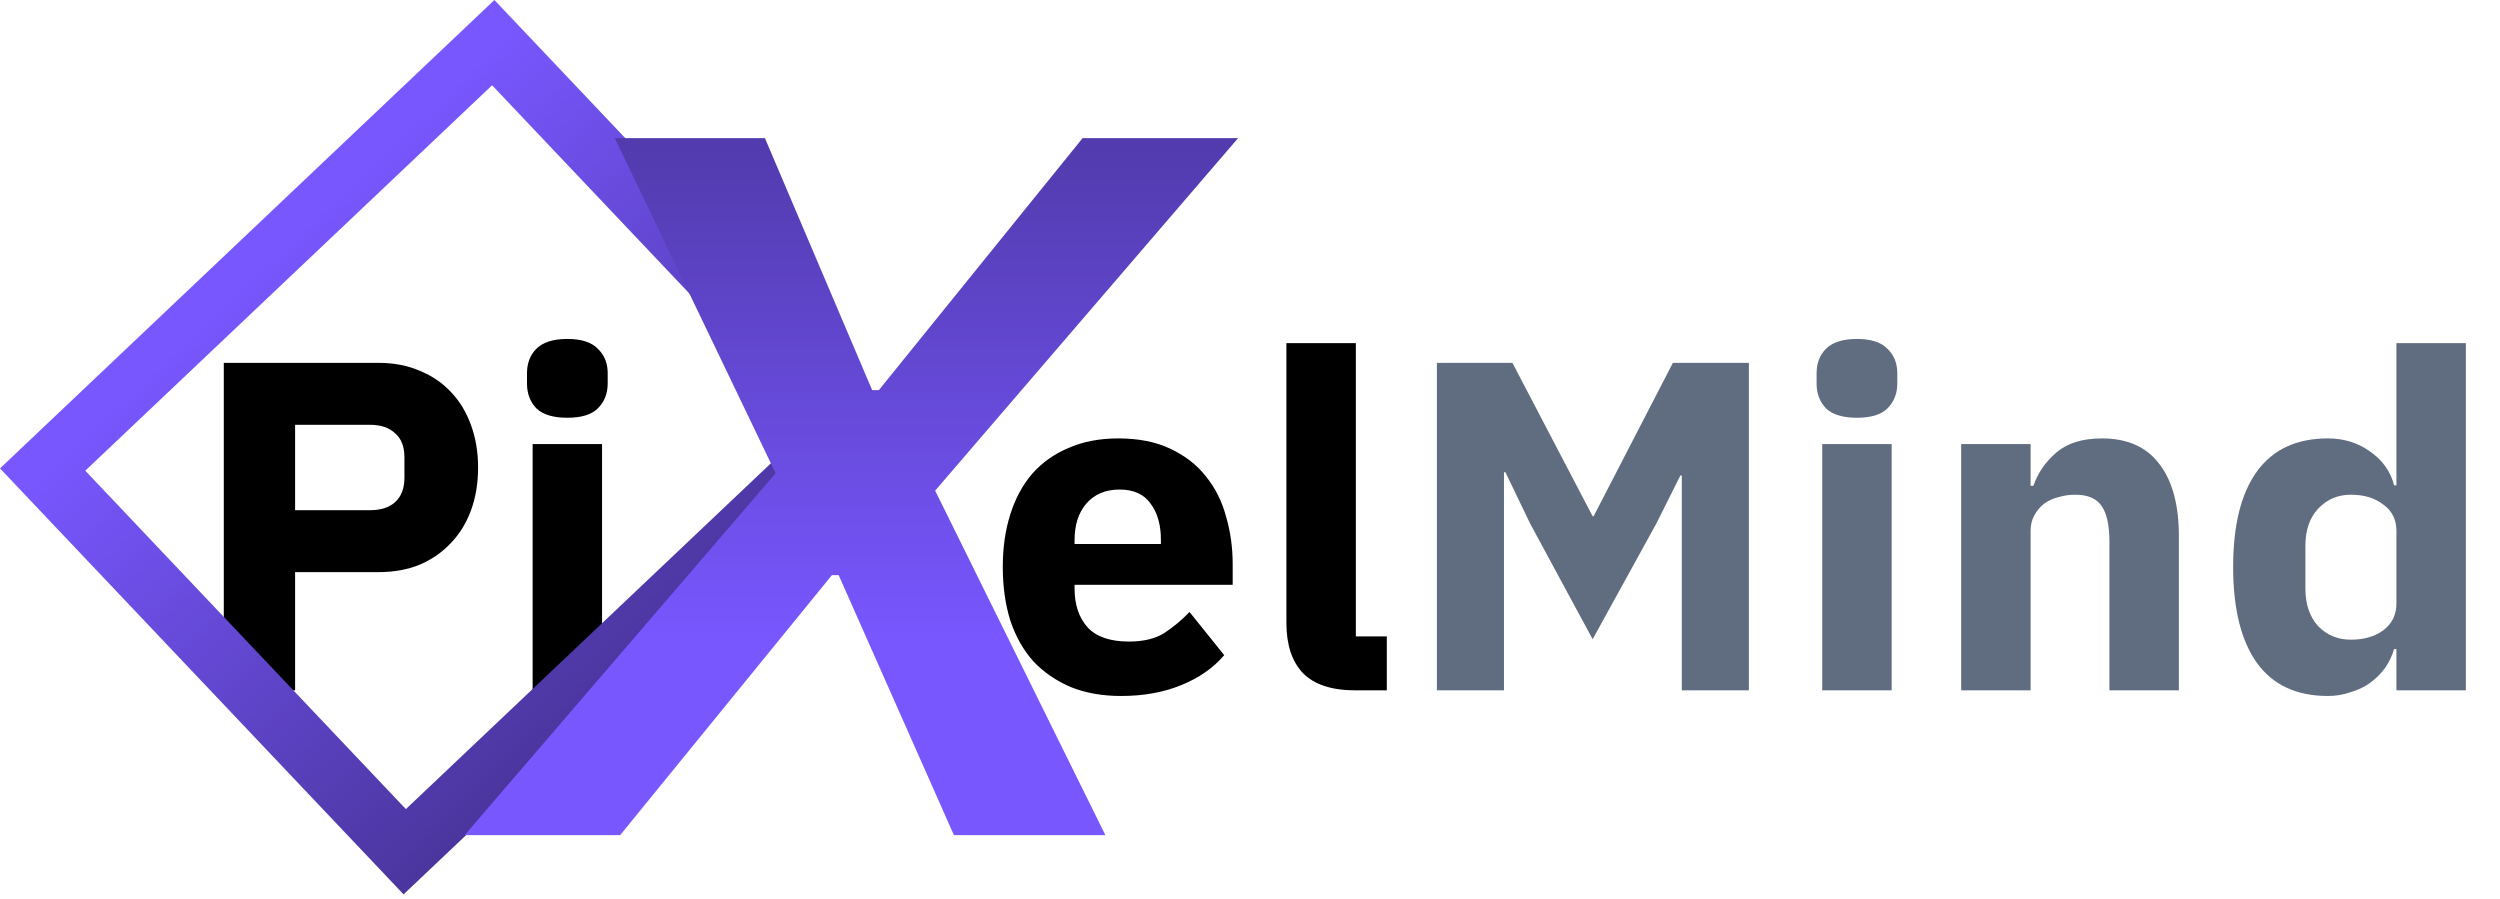
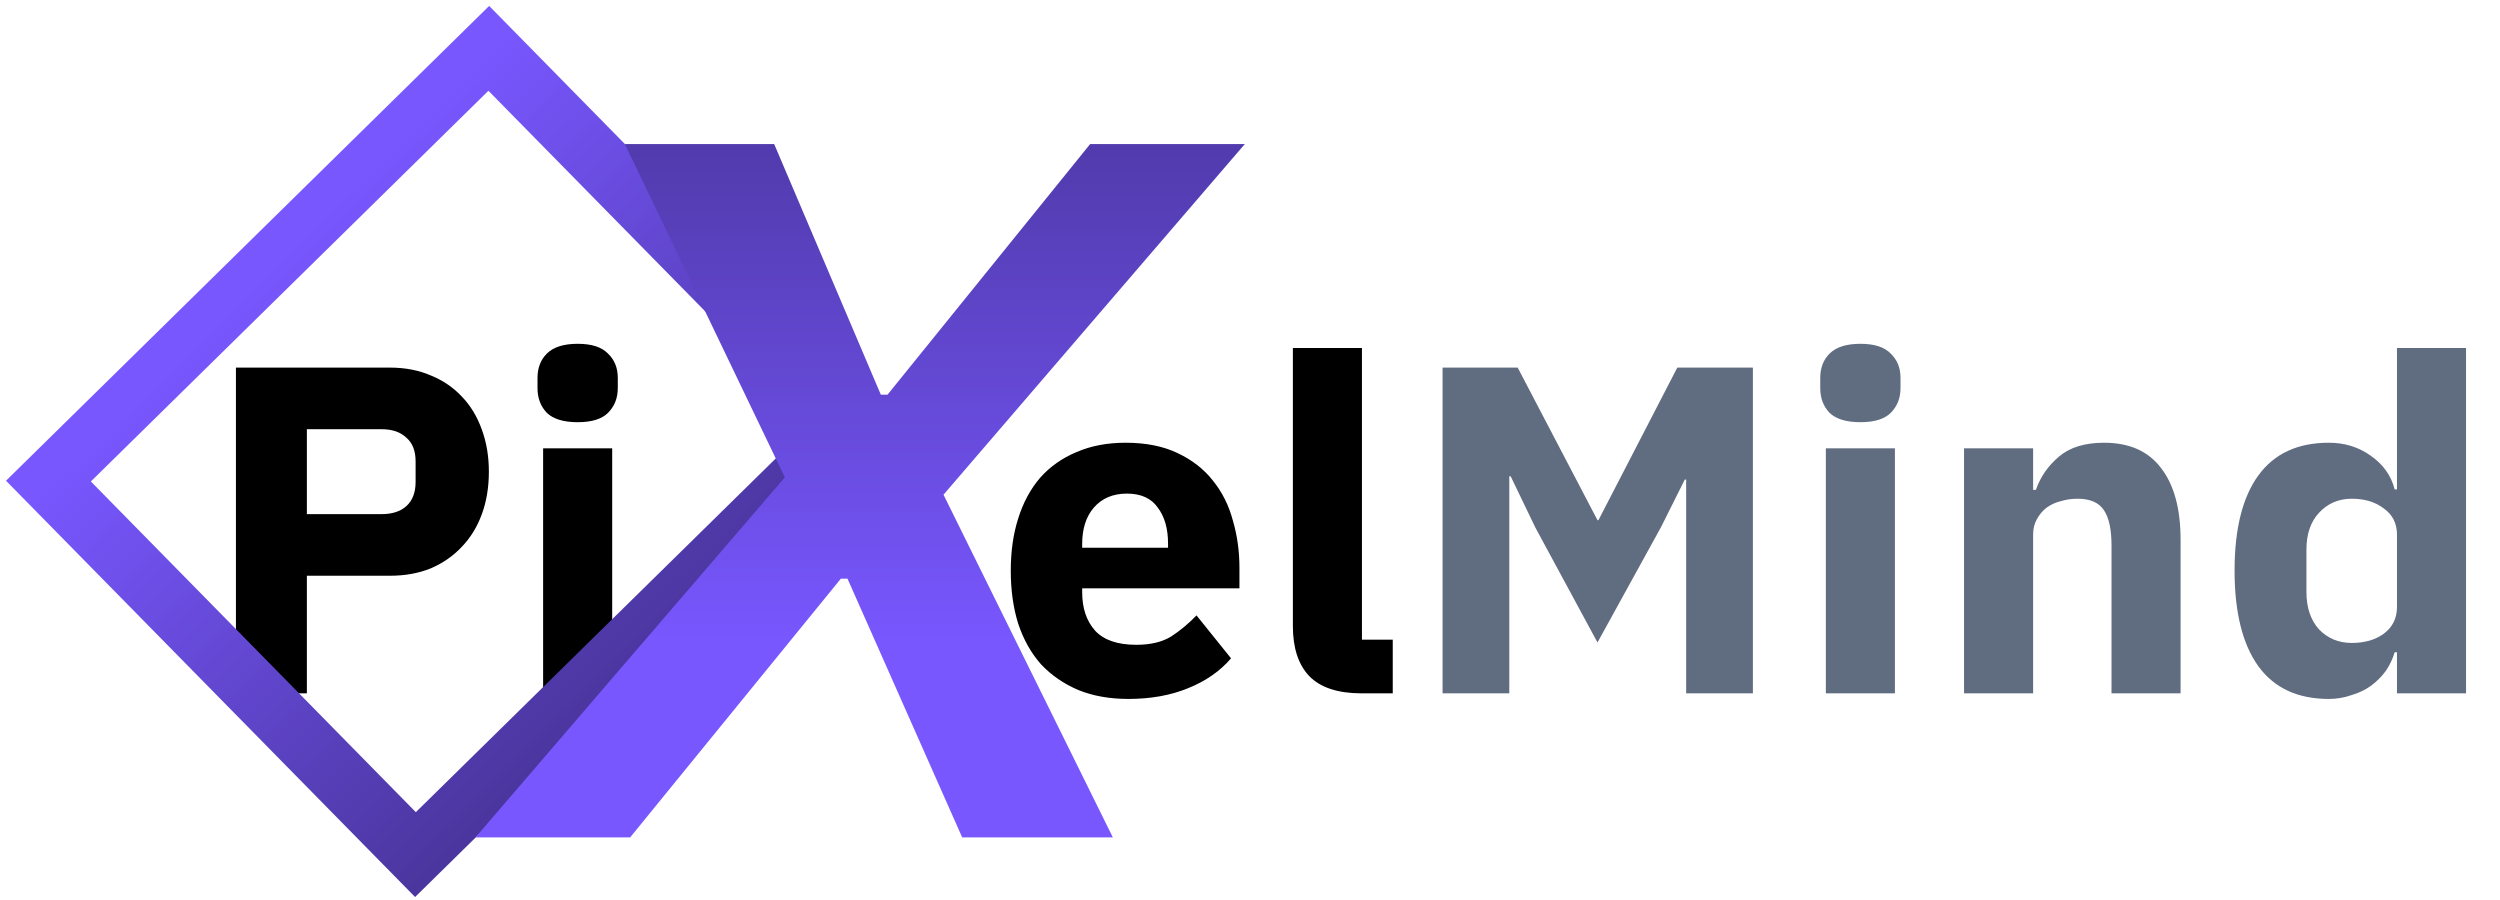
- <svg xmlns="http://www.w3.org/2000/svg" width="373" height="134" viewBox="0 0 373 134" fill="none">
-   <path d="M33.39 103V54.14H56.49C58.777 54.14 60.83 54.537 62.65 55.33C64.47 56.077 66.01 57.127 67.27 58.48C68.577 59.833 69.58 61.49 70.28 63.45C70.98 65.363 71.33 67.463 71.33 69.75C71.33 72.083 70.98 74.207 70.28 76.12C69.58 78.033 68.577 79.667 67.27 81.02C66.01 82.373 64.47 83.447 62.65 84.24C60.83 84.987 58.777 85.36 56.49 85.36H44.03V103H33.39ZM44.03 76.12H55.23C56.817 76.12 58.053 75.723 58.94 74.93C59.873 74.09 60.34 72.877 60.34 71.29V68.21C60.34 66.623 59.873 65.433 58.94 64.64C58.053 63.8 56.817 63.38 55.23 63.38H44.03V76.12ZM84.647 62.33C82.547 62.33 81.007 61.863 80.028 60.93C79.094 59.95 78.627 58.713 78.627 57.22V55.68C78.627 54.187 79.094 52.973 80.028 52.04C81.007 51.06 82.547 50.57 84.647 50.57C86.748 50.57 88.264 51.06 89.198 52.04C90.177 52.973 90.668 54.187 90.668 55.68V57.22C90.668 58.713 90.177 59.95 89.198 60.93C88.264 61.863 86.748 62.33 84.647 62.33ZM79.468 66.25H89.828V103H79.468V66.25ZM167.256 103.84C164.456 103.84 161.959 103.397 159.766 102.51C157.572 101.577 155.706 100.293 154.166 98.66C152.672 96.98 151.529 94.95 150.736 92.57C149.989 90.19 149.616 87.53 149.616 84.59C149.616 81.697 149.989 79.083 150.736 76.75C151.482 74.37 152.579 72.34 154.026 70.66C155.519 68.98 157.339 67.697 159.486 66.81C161.632 65.877 164.082 65.41 166.836 65.41C169.869 65.41 172.459 65.923 174.606 66.95C176.799 67.977 178.572 69.353 179.926 71.08C181.326 72.807 182.329 74.813 182.936 77.1C183.589 79.34 183.916 81.697 183.916 84.17V87.25H160.326V87.81C160.326 90.237 160.979 92.173 162.286 93.62C163.592 95.02 165.646 95.72 168.446 95.72C170.592 95.72 172.342 95.3 173.696 94.46C175.049 93.573 176.309 92.523 177.476 91.31L182.656 97.75C181.022 99.663 178.876 101.157 176.216 102.23C173.602 103.303 170.616 103.84 167.256 103.84ZM167.046 73.04C164.946 73.04 163.289 73.74 162.076 75.14C160.909 76.493 160.326 78.313 160.326 80.6V81.16H173.206V80.53C173.206 78.29 172.692 76.493 171.666 75.14C170.686 73.74 169.146 73.04 167.046 73.04ZM202.222 103C198.676 103 196.062 102.137 194.382 100.41C192.749 98.683 191.932 96.187 191.932 92.92V51.2H202.292V94.95H206.912V103H202.222Z" fill="black" />
-   <path d="M250.924 70.94H250.714L247.144 78.08L237.624 95.37L228.314 78.15L224.604 70.45H224.394V103H214.384V54.14H225.654L237.624 77.03H237.764L249.594 54.14H260.934V103H250.924V70.94ZM277.057 62.33C274.957 62.33 273.417 61.863 272.437 60.93C271.504 59.95 271.037 58.713 271.037 57.22V55.68C271.037 54.187 271.504 52.973 272.437 52.04C273.417 51.06 274.957 50.57 277.057 50.57C279.157 50.57 280.674 51.06 281.607 52.04C282.587 52.973 283.077 54.187 283.077 55.68V57.22C283.077 58.713 282.587 59.95 281.607 60.93C280.674 61.863 279.157 62.33 277.057 62.33ZM271.877 66.25H282.237V103H271.877V66.25ZM292.607 103V66.25H302.967V72.48H303.387C304.04 70.567 305.183 68.91 306.817 67.51C308.45 66.11 310.713 65.41 313.607 65.41C317.387 65.41 320.233 66.67 322.147 69.19C324.107 71.71 325.087 75.303 325.087 79.97V103H314.727V80.81C314.727 78.43 314.353 76.68 313.607 75.56C312.86 74.393 311.53 73.81 309.617 73.81C308.777 73.81 307.96 73.927 307.167 74.16C306.373 74.347 305.65 74.673 304.997 75.14C304.39 75.607 303.9 76.19 303.527 76.89C303.153 77.543 302.967 78.313 302.967 79.2V103H292.607ZM357.546 96.84H357.196C356.916 97.82 356.472 98.753 355.866 99.64C355.259 100.48 354.512 101.227 353.626 101.88C352.786 102.487 351.806 102.953 350.686 103.28C349.612 103.653 348.492 103.84 347.326 103.84C342.659 103.84 339.136 102.207 336.756 98.94C334.376 95.627 333.186 90.843 333.186 84.59C333.186 78.337 334.376 73.577 336.756 70.31C339.136 67.043 342.659 65.41 347.326 65.41C349.706 65.41 351.806 66.063 353.626 67.37C355.492 68.677 356.682 70.357 357.196 72.41H357.546V51.2H367.906V103H357.546V96.84ZM350.756 95.44C352.716 95.44 354.326 94.973 355.586 94.04C356.892 93.06 357.546 91.73 357.546 90.05V79.2C357.546 77.52 356.892 76.213 355.586 75.28C354.326 74.3 352.716 73.81 350.756 73.81C348.796 73.81 347.162 74.51 345.856 75.91C344.596 77.263 343.966 79.107 343.966 81.44V87.81C343.966 90.143 344.596 92.01 345.856 93.41C347.162 94.763 348.796 95.44 350.756 95.44Z" fill="#606C80" />
-   <rect x="6.362" y="70.057" width="92.612" height="78.548" transform="rotate(-43.4532 6.36164 70.0568)" stroke="url(#paint0_linear_7_3)" stroke-width="9" />
-   <path d="M69.326 124.605L115.726 70.605L91.726 20.605H114.126L130.126 58.205H131.126L161.526 20.605H184.726L139.526 73.204L164.926 124.605H142.326L125.126 85.805H124.126L92.526 124.605H69.326Z" fill="url(#paint1_linear_7_3)" />
+ <svg xmlns="http://www.w3.org/2000/svg" width="375" height="135" viewBox="0 0 375 135" fill="none">
+   <path d="M35.39 104V55.14H58.49C60.777 55.14 62.83 55.537 64.65 56.33C66.47 57.077 68.01 58.127 69.27 59.48C70.577 60.833 71.58 62.49 72.28 64.45C72.98 66.363 73.33 68.463 73.33 70.75C73.33 73.083 72.98 75.207 72.28 77.12C71.58 79.033 70.577 80.667 69.27 82.02C68.01 83.373 66.47 84.447 64.65 85.24C62.83 85.987 60.777 86.36 58.49 86.36H46.03V104H35.39ZM46.03 77.12H57.23C58.817 77.12 60.053 76.723 60.94 75.93C61.873 75.09 62.34 73.877 62.34 72.29V69.21C62.34 67.623 61.873 66.433 60.94 65.64C60.053 64.8 58.817 64.38 57.23 64.38H46.03V77.12ZM86.647 63.33C84.547 63.33 83.007 62.863 82.028 61.93C81.094 60.95 80.627 59.713 80.627 58.22V56.68C80.627 55.187 81.094 53.973 82.028 53.04C83.007 52.06 84.547 51.57 86.647 51.57C88.748 51.57 90.264 52.06 91.198 53.04C92.177 53.973 92.668 55.187 92.668 56.68V58.22C92.668 59.713 92.177 60.95 91.198 61.93C90.264 62.863 88.748 63.33 86.647 63.33ZM81.468 67.25H91.828V104H81.468V67.25ZM169.256 104.84C166.456 104.84 163.959 104.397 161.766 103.51C159.572 102.577 157.706 101.293 156.166 99.66C154.672 97.98 153.529 95.95 152.736 93.57C151.989 91.19 151.616 88.53 151.616 85.59C151.616 82.697 151.989 80.083 152.736 77.75C153.482 75.37 154.579 73.34 156.026 71.66C157.519 69.98 159.339 68.697 161.486 67.81C163.632 66.877 166.082 66.41 168.836 66.41C171.869 66.41 174.459 66.923 176.606 67.95C178.799 68.977 180.572 70.353 181.926 72.08C183.326 73.807 184.329 75.813 184.936 78.1C185.589 80.34 185.916 82.697 185.916 85.17V88.25H162.326V88.81C162.326 91.237 162.979 93.173 164.286 94.62C165.592 96.02 167.646 96.72 170.446 96.72C172.592 96.72 174.342 96.3 175.696 95.46C177.049 94.573 178.309 93.523 179.476 92.31L184.656 98.75C183.022 100.663 180.876 102.157 178.216 103.23C175.602 104.303 172.616 104.84 169.256 104.84ZM169.046 74.04C166.946 74.04 165.289 74.74 164.076 76.14C162.909 77.493 162.326 79.313 162.326 81.6V82.16H175.206V81.53C175.206 79.29 174.692 77.493 173.666 76.14C172.686 74.74 171.146 74.04 169.046 74.04ZM204.222 104C200.676 104 198.062 103.137 196.382 101.41C194.749 99.683 193.932 97.187 193.932 93.92V52.2H204.292V95.95H208.912V104H204.222Z" fill="black" />
+   <path d="M252.924 71.94H252.714L249.144 79.08L239.624 96.37L230.314 79.15L226.604 71.45H226.394V104H216.384V55.14H227.654L239.624 78.03H239.764L251.594 55.14H262.934V104H252.924V71.94ZM279.057 63.33C276.957 63.33 275.417 62.863 274.437 61.93C273.504 60.95 273.037 59.713 273.037 58.22V56.68C273.037 55.187 273.504 53.973 274.437 53.04C275.417 52.06 276.957 51.57 279.057 51.57C281.157 51.57 282.674 52.06 283.607 53.04C284.587 53.973 285.077 55.187 285.077 56.68V58.22C285.077 59.713 284.587 60.95 283.607 61.93C282.674 62.863 281.157 63.33 279.057 63.33ZM273.877 67.25H284.237V104H273.877V67.25ZM294.607 104V67.25H304.967V73.48H305.387C306.04 71.567 307.183 69.91 308.817 68.51C310.45 67.11 312.713 66.41 315.607 66.41C319.387 66.41 322.233 67.67 324.147 70.19C326.107 72.71 327.087 76.303 327.087 80.97V104H316.727V81.81C316.727 79.43 316.353 77.68 315.607 76.56C314.86 75.393 313.53 74.81 311.617 74.81C310.777 74.81 309.96 74.927 309.167 75.16C308.373 75.347 307.65 75.673 306.997 76.14C306.39 76.607 305.9 77.19 305.527 77.89C305.153 78.543 304.967 79.313 304.967 80.2V104H294.607ZM359.546 97.84H359.196C358.916 98.82 358.472 99.753 357.866 100.64C357.259 101.48 356.512 102.227 355.626 102.88C354.786 103.487 353.806 103.953 352.686 104.28C351.612 104.653 350.492 104.84 349.326 104.84C344.659 104.84 341.136 103.207 338.756 99.94C336.376 96.627 335.186 91.843 335.186 85.59C335.186 79.337 336.376 74.577 338.756 71.31C341.136 68.043 344.659 66.41 349.326 66.41C351.706 66.41 353.806 67.063 355.626 68.37C357.492 69.677 358.682 71.357 359.196 73.41H359.546V52.2H369.906V104H359.546V97.84ZM352.756 96.44C354.716 96.44 356.326 95.973 357.586 95.04C358.892 94.06 359.546 92.73 359.546 91.05V80.2C359.546 78.52 358.892 77.213 357.586 76.28C356.326 75.3 354.716 74.81 352.756 74.81C350.796 74.81 349.162 75.51 347.856 76.91C346.596 78.263 345.966 80.107 345.966 82.44V88.81C345.966 91.143 346.596 93.01 347.856 94.41C349.162 95.763 350.796 96.44 352.756 96.44Z" fill="#606C80" />
+   <rect x="7.264" y="72.164" width="92.612" height="78.548" transform="rotate(-44.5 7.26371 72.1639)" stroke="url(#paint0_linear_7_3)" stroke-width="9" />
+   <path d="M71.326 125.605L117.726 71.605L93.726 21.605H116.126L132.126 59.205H133.126L163.526 21.605H186.726L141.526 74.204L166.926 125.605H144.326L127.126 86.805H126.126L94.526 125.605H71.326Z" fill="url(#paint1_linear_7_3)" />
  <defs>
-     <linearGradient id="paint0_linear_7_3" x1="50.806" y1="69.885" x2="50.806" y2="157.433" gradientUnits="userSpaceOnUse">
+     <linearGradient id="paint0_linear_7_3" x1="51.706" y1="72.108" x2="51.706" y2="159.656" gradientUnits="userSpaceOnUse">
      <stop stop-color="#7857FF" />
      <stop offset="1" stop-color="#483499" />
    </linearGradient>
-     <linearGradient id="paint1_linear_7_3" x1="121.926" y1="2.605" x2="121.926" y2="95.605" gradientUnits="userSpaceOnUse">
+     <linearGradient id="paint1_linear_7_3" x1="123.926" y1="3.605" x2="123.926" y2="96.605" gradientUnits="userSpaceOnUse">
      <stop stop-color="#483499" />
      <stop offset="1" stop-color="#7857FF" />
    </linearGradient>
  </defs>
</svg>
